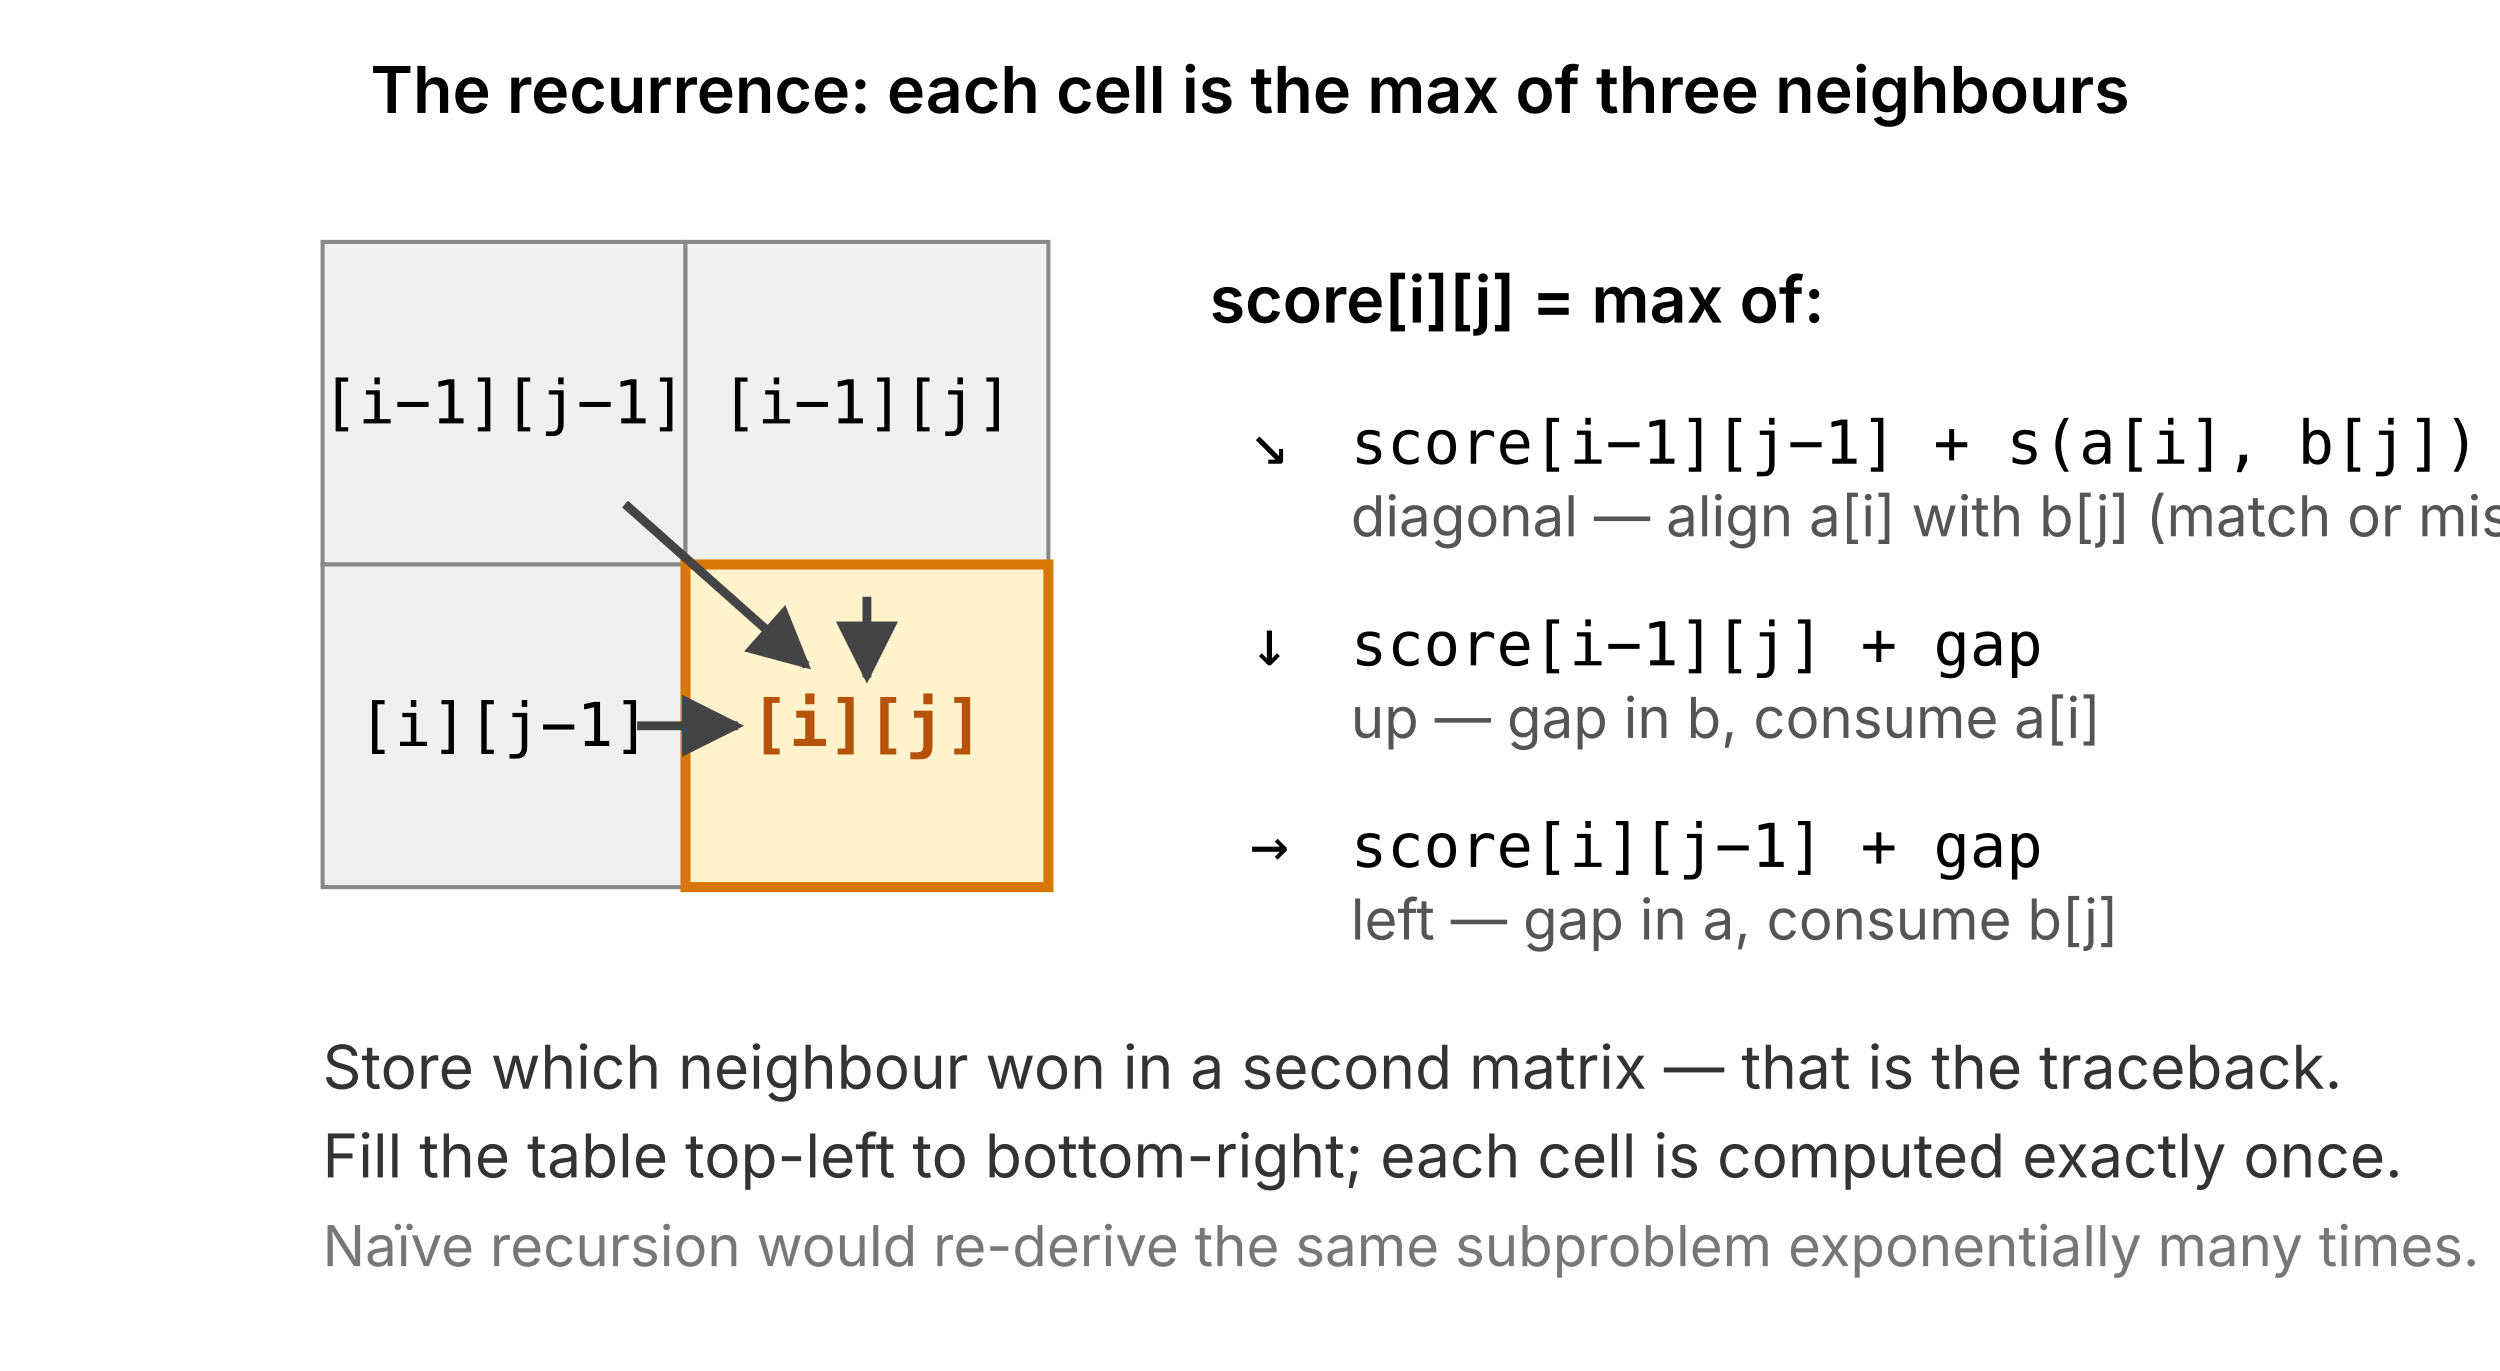
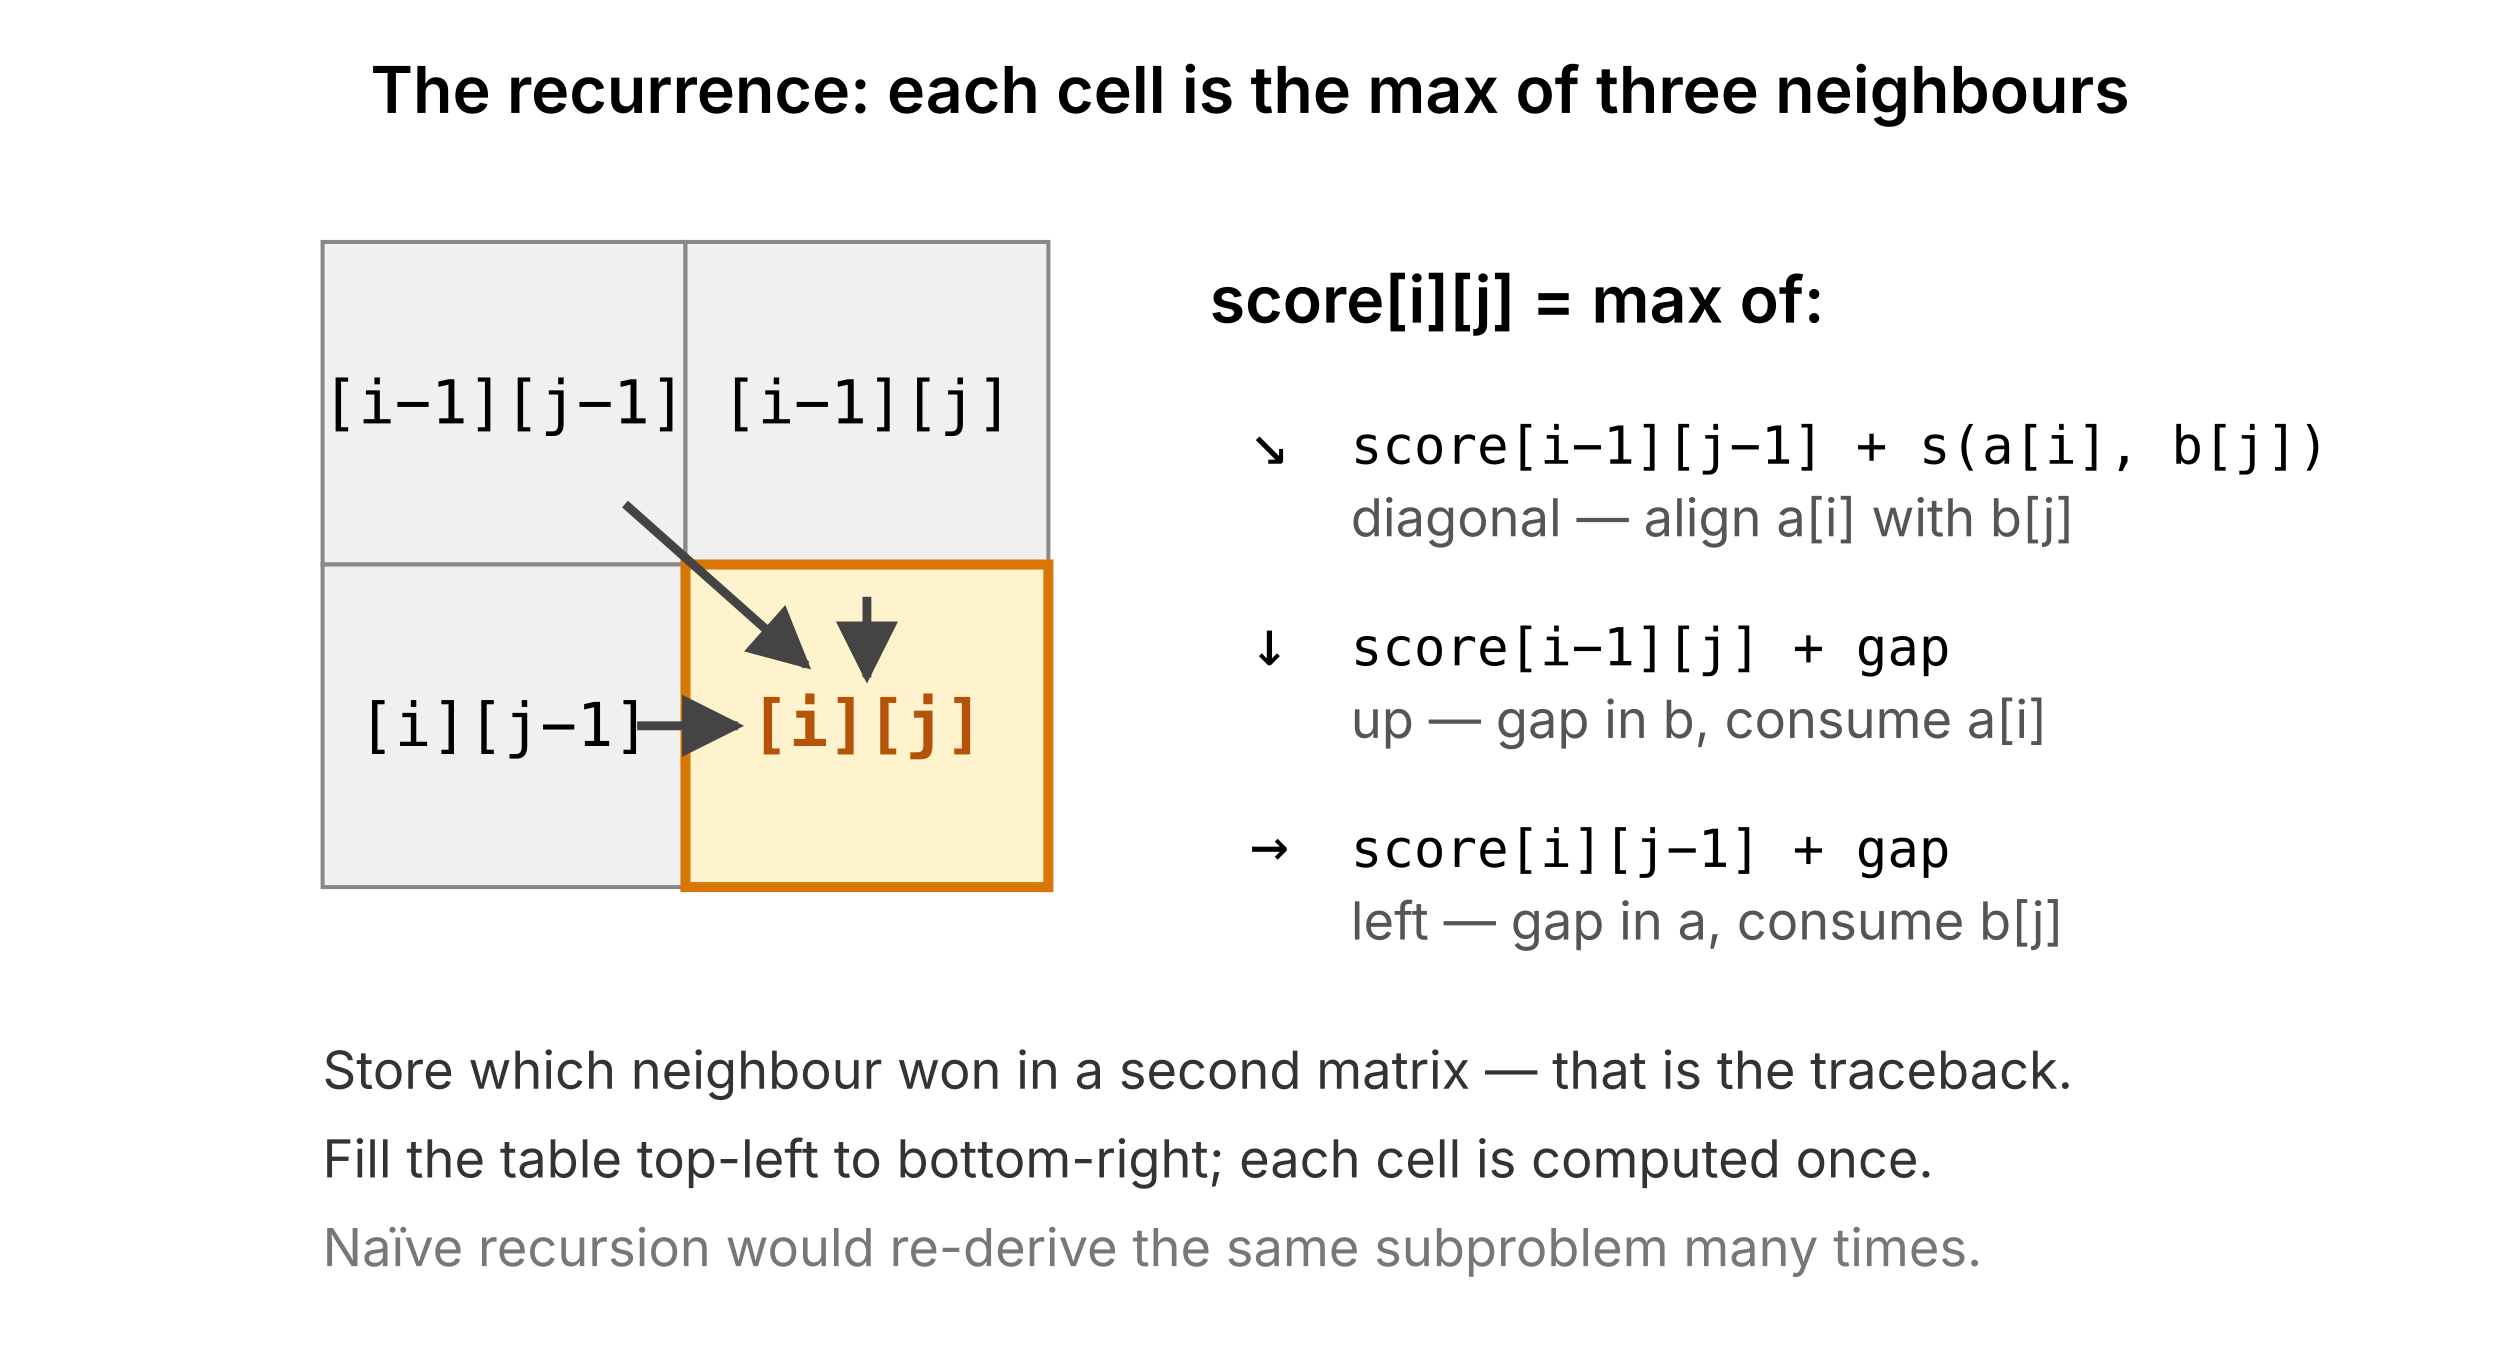
<svg xmlns="http://www.w3.org/2000/svg" viewBox="0 0 620 340" font-family="system-ui, -apple-system, sans-serif">
  <defs>
    <marker id="ah" viewBox="0 0 10 10" refX="9" refY="5" markerWidth="7" markerHeight="7" orient="auto-start-reverse">
      <path d="M 0 0 L 10 5 L 0 10 z" fill="#444" />
    </marker>
  </defs>
  <text x="310" y="28" text-anchor="middle" font-size="16" font-weight="600">
    The recurrence: each cell is the max of three neighbours
  </text>
  <rect x="80" y="60" width="90" height="80" fill="#f0f0f0" stroke="#888" />
  <rect x="170" y="60" width="90" height="80" fill="#f0f0f0" stroke="#888" />
  <rect x="80" y="140" width="90" height="80" fill="#f0f0f0" stroke="#888" />
  <rect x="170" y="140" width="90" height="80" fill="#fff3cd" stroke="#d97706" stroke-width="2.5" />
  <text x="125" y="105" text-anchor="middle" font-size="15" font-family="ui-monospace, monospace">[i−1][j−1]</text>
  <text x="215" y="105" text-anchor="middle" font-size="15" font-family="ui-monospace, monospace">[i−1][j]</text>
  <text x="125" y="185" text-anchor="middle" font-size="15" font-family="ui-monospace, monospace">[i][j−1]</text>
  <text x="215" y="185" text-anchor="middle" font-size="16" font-weight="700" font-family="ui-monospace, monospace" fill="#b45309">[i][j]</text>
  <line x1="155" y1="125" x2="200" y2="165" stroke="#444" stroke-width="2.2" marker-end="url(#ah)" />
  <line x1="215" y1="148" x2="215" y2="168" stroke="#444" stroke-width="2.2" marker-end="url(#ah)" />
  <line x1="158" y1="180" x2="183" y2="180" stroke="#444" stroke-width="2.2" marker-end="url(#ah)" />
  <text x="300" y="80" font-size="16" font-weight="600">score[i][j] = max of:</text>
  <text x="310" y="115" font-size="16" font-family="ui-monospace, monospace">↘</text>
-   <text x="335" y="115" font-size="15" font-family="ui-monospace, monospace">
+   <text x="335" y="115" font-size="13" font-family="ui-monospace, monospace">
    score[i−1][j−1] + s(a[i], b[j])
  </text>
-   <text x="335" y="133" font-size="14" fill="#555">
-     diagonal — align a[i] with b[j] (match or mismatch)
+   <text x="335" y="133" font-size="13" fill="#555">
+     diagonal — align a[i] with b[j]
  </text>
  <text x="310" y="165" font-size="16" font-family="ui-monospace, monospace">↓</text>
-   <text x="335" y="165" font-size="15" font-family="ui-monospace, monospace">
+   <text x="335" y="165" font-size="13" font-family="ui-monospace, monospace">
    score[i−1][j]   + gap
  </text>
-   <text x="335" y="183" font-size="14" fill="#555">
+   <text x="335" y="183" font-size="13" fill="#555">
    up — gap in b, consume a[i]
  </text>
  <text x="310" y="215" font-size="16" font-family="ui-monospace, monospace">→</text>
-   <text x="335" y="215" font-size="15" font-family="ui-monospace, monospace">
+   <text x="335" y="215" font-size="13" font-family="ui-monospace, monospace">
    score[i][j−1]   + gap
  </text>
-   <text x="335" y="233" font-size="14" fill="#555">
+   <text x="335" y="233" font-size="13" fill="#555">
    left — gap in a, consume b[j]
  </text>
-   <text x="80" y="270" font-size="15" fill="#333">
+   <text x="80" y="270" font-size="13" fill="#333">
    Store which neighbour won in a second matrix — that is the traceback.
  </text>
-   <text x="80" y="292" font-size="15" fill="#333">
-     Fill the table top-left to bottom-right; each cell is computed exactly once.
+   <text x="80" y="292" font-size="13" fill="#333">
+     Fill the table top-left to bottom-right; each cell is computed once.
  </text>
-   <text x="80" y="314" font-size="14" fill="#777">
-     Naïve recursion would re-derive the same subproblem exponentially many times.
+   <text x="80" y="314" font-size="13" fill="#777">
+     Naïve recursion would re-derive the same subproblem many times.
  </text>
</svg>
